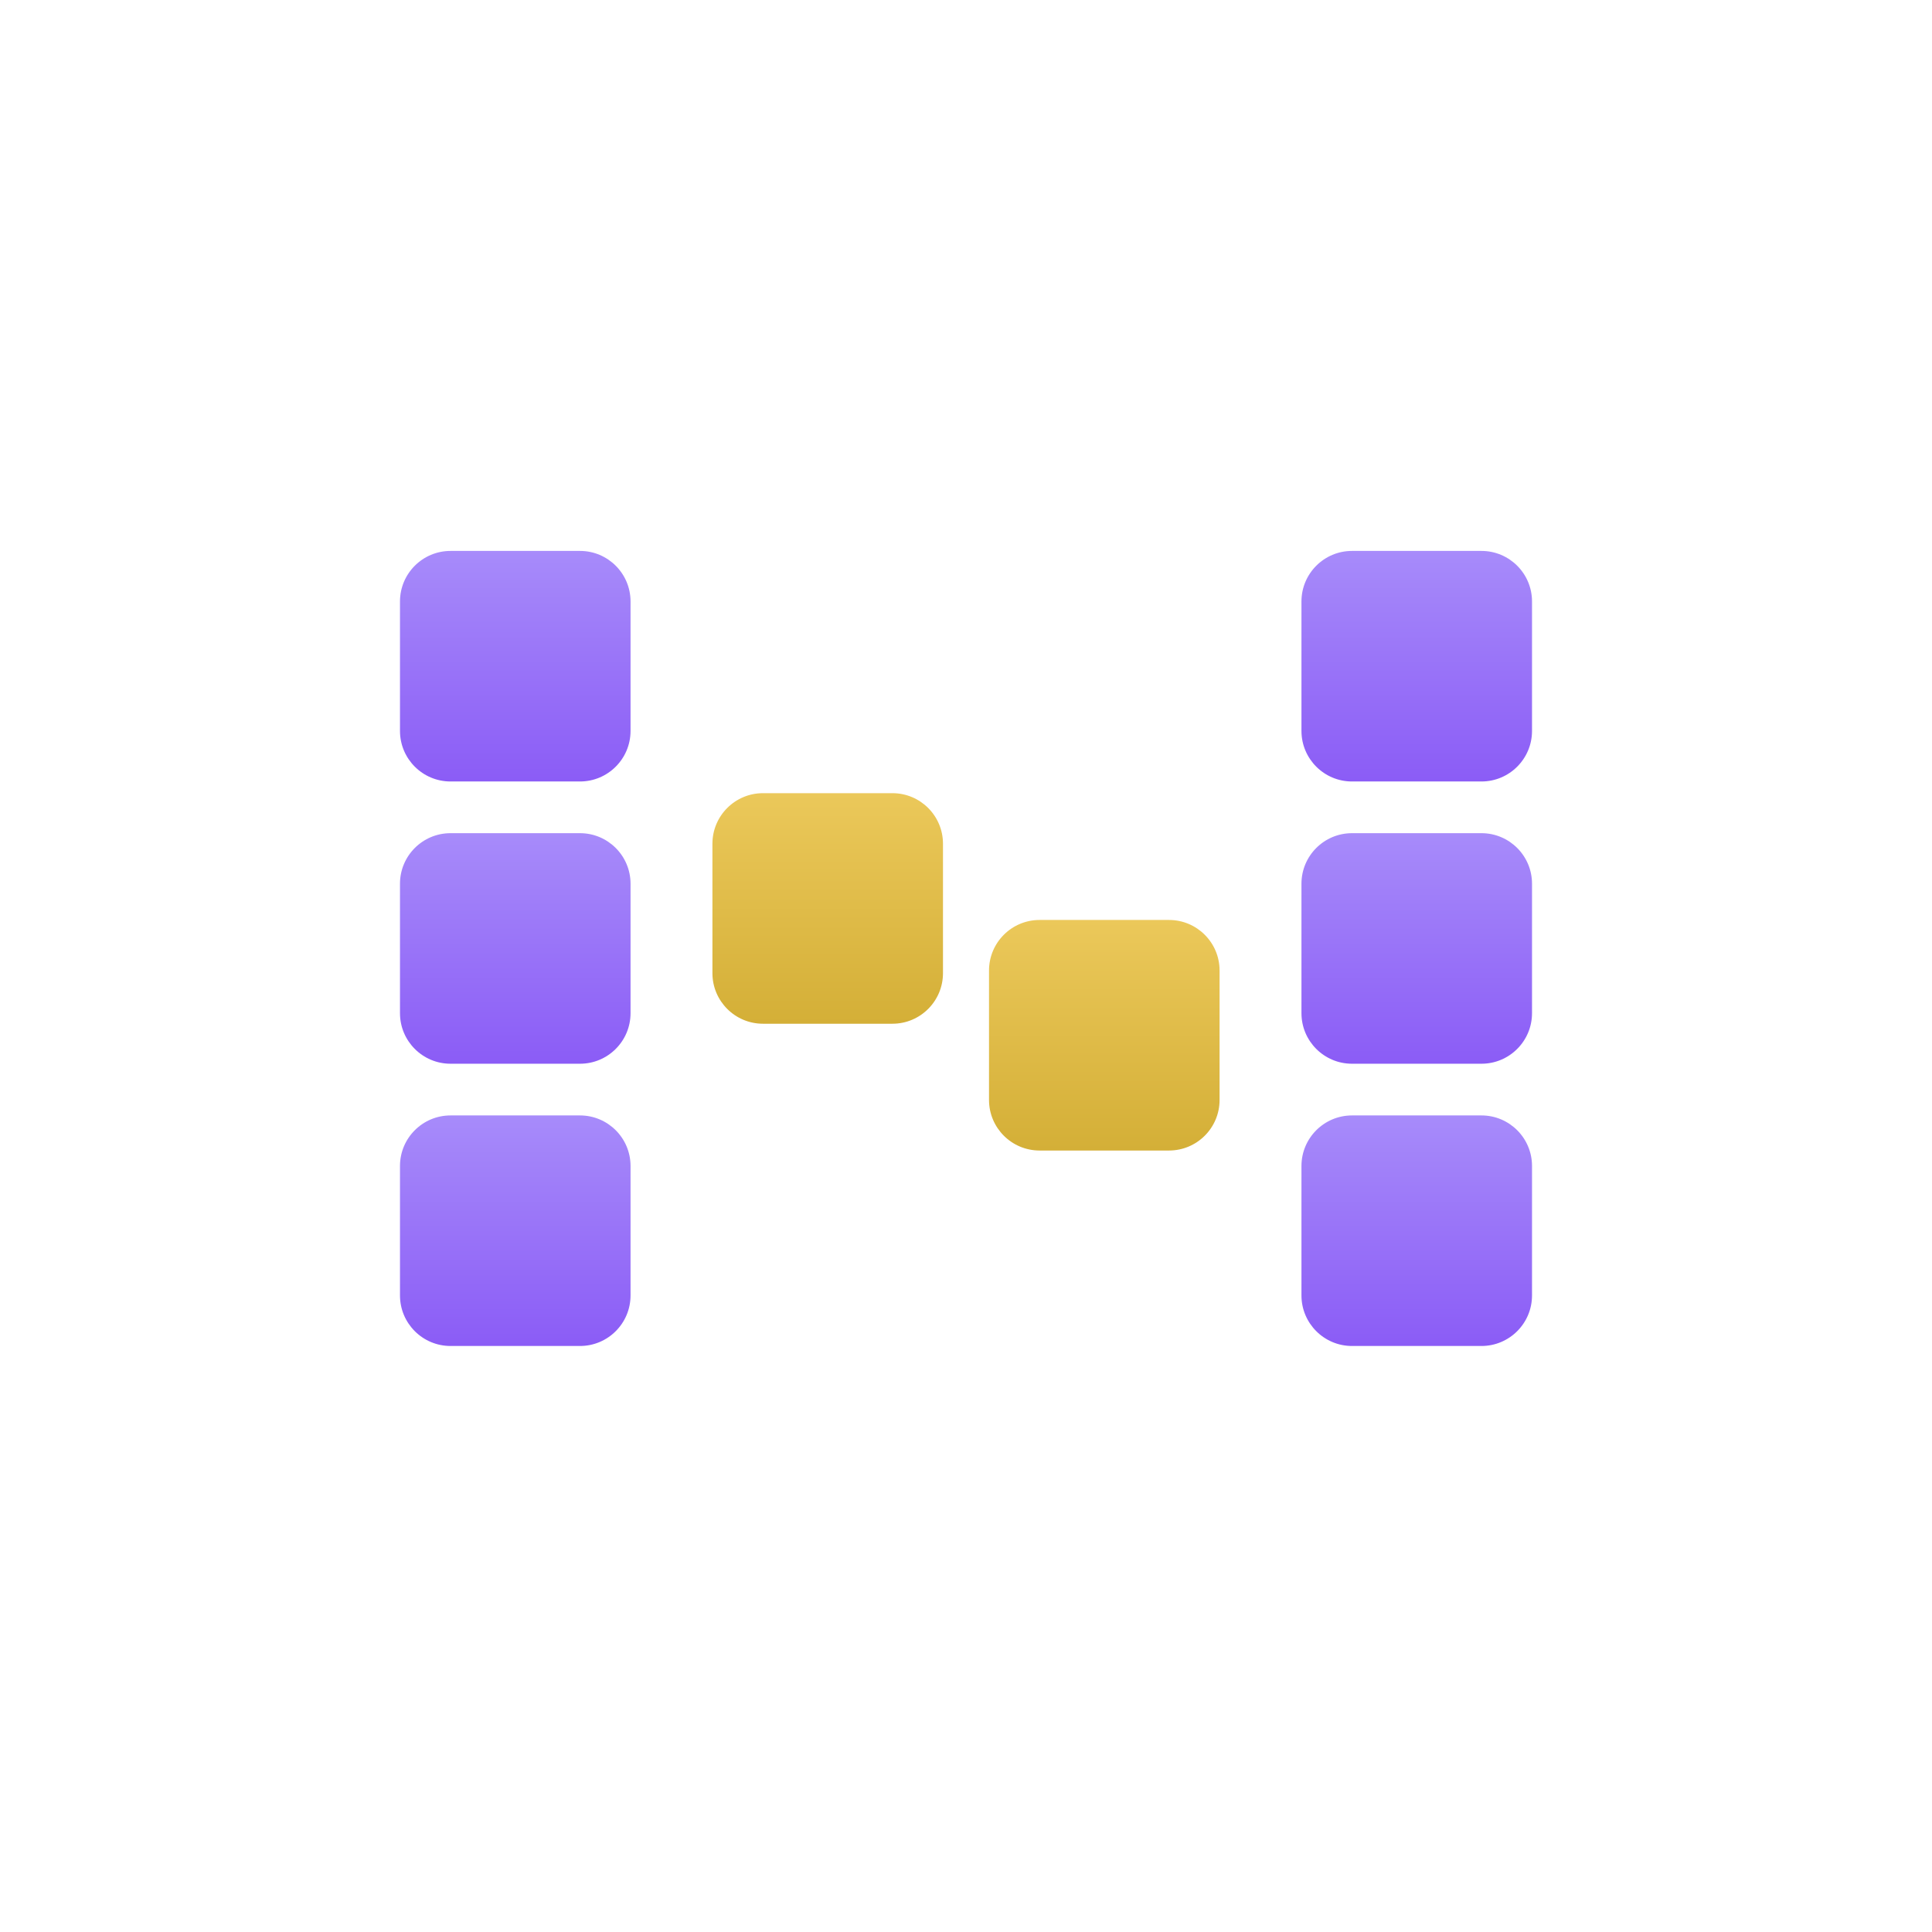
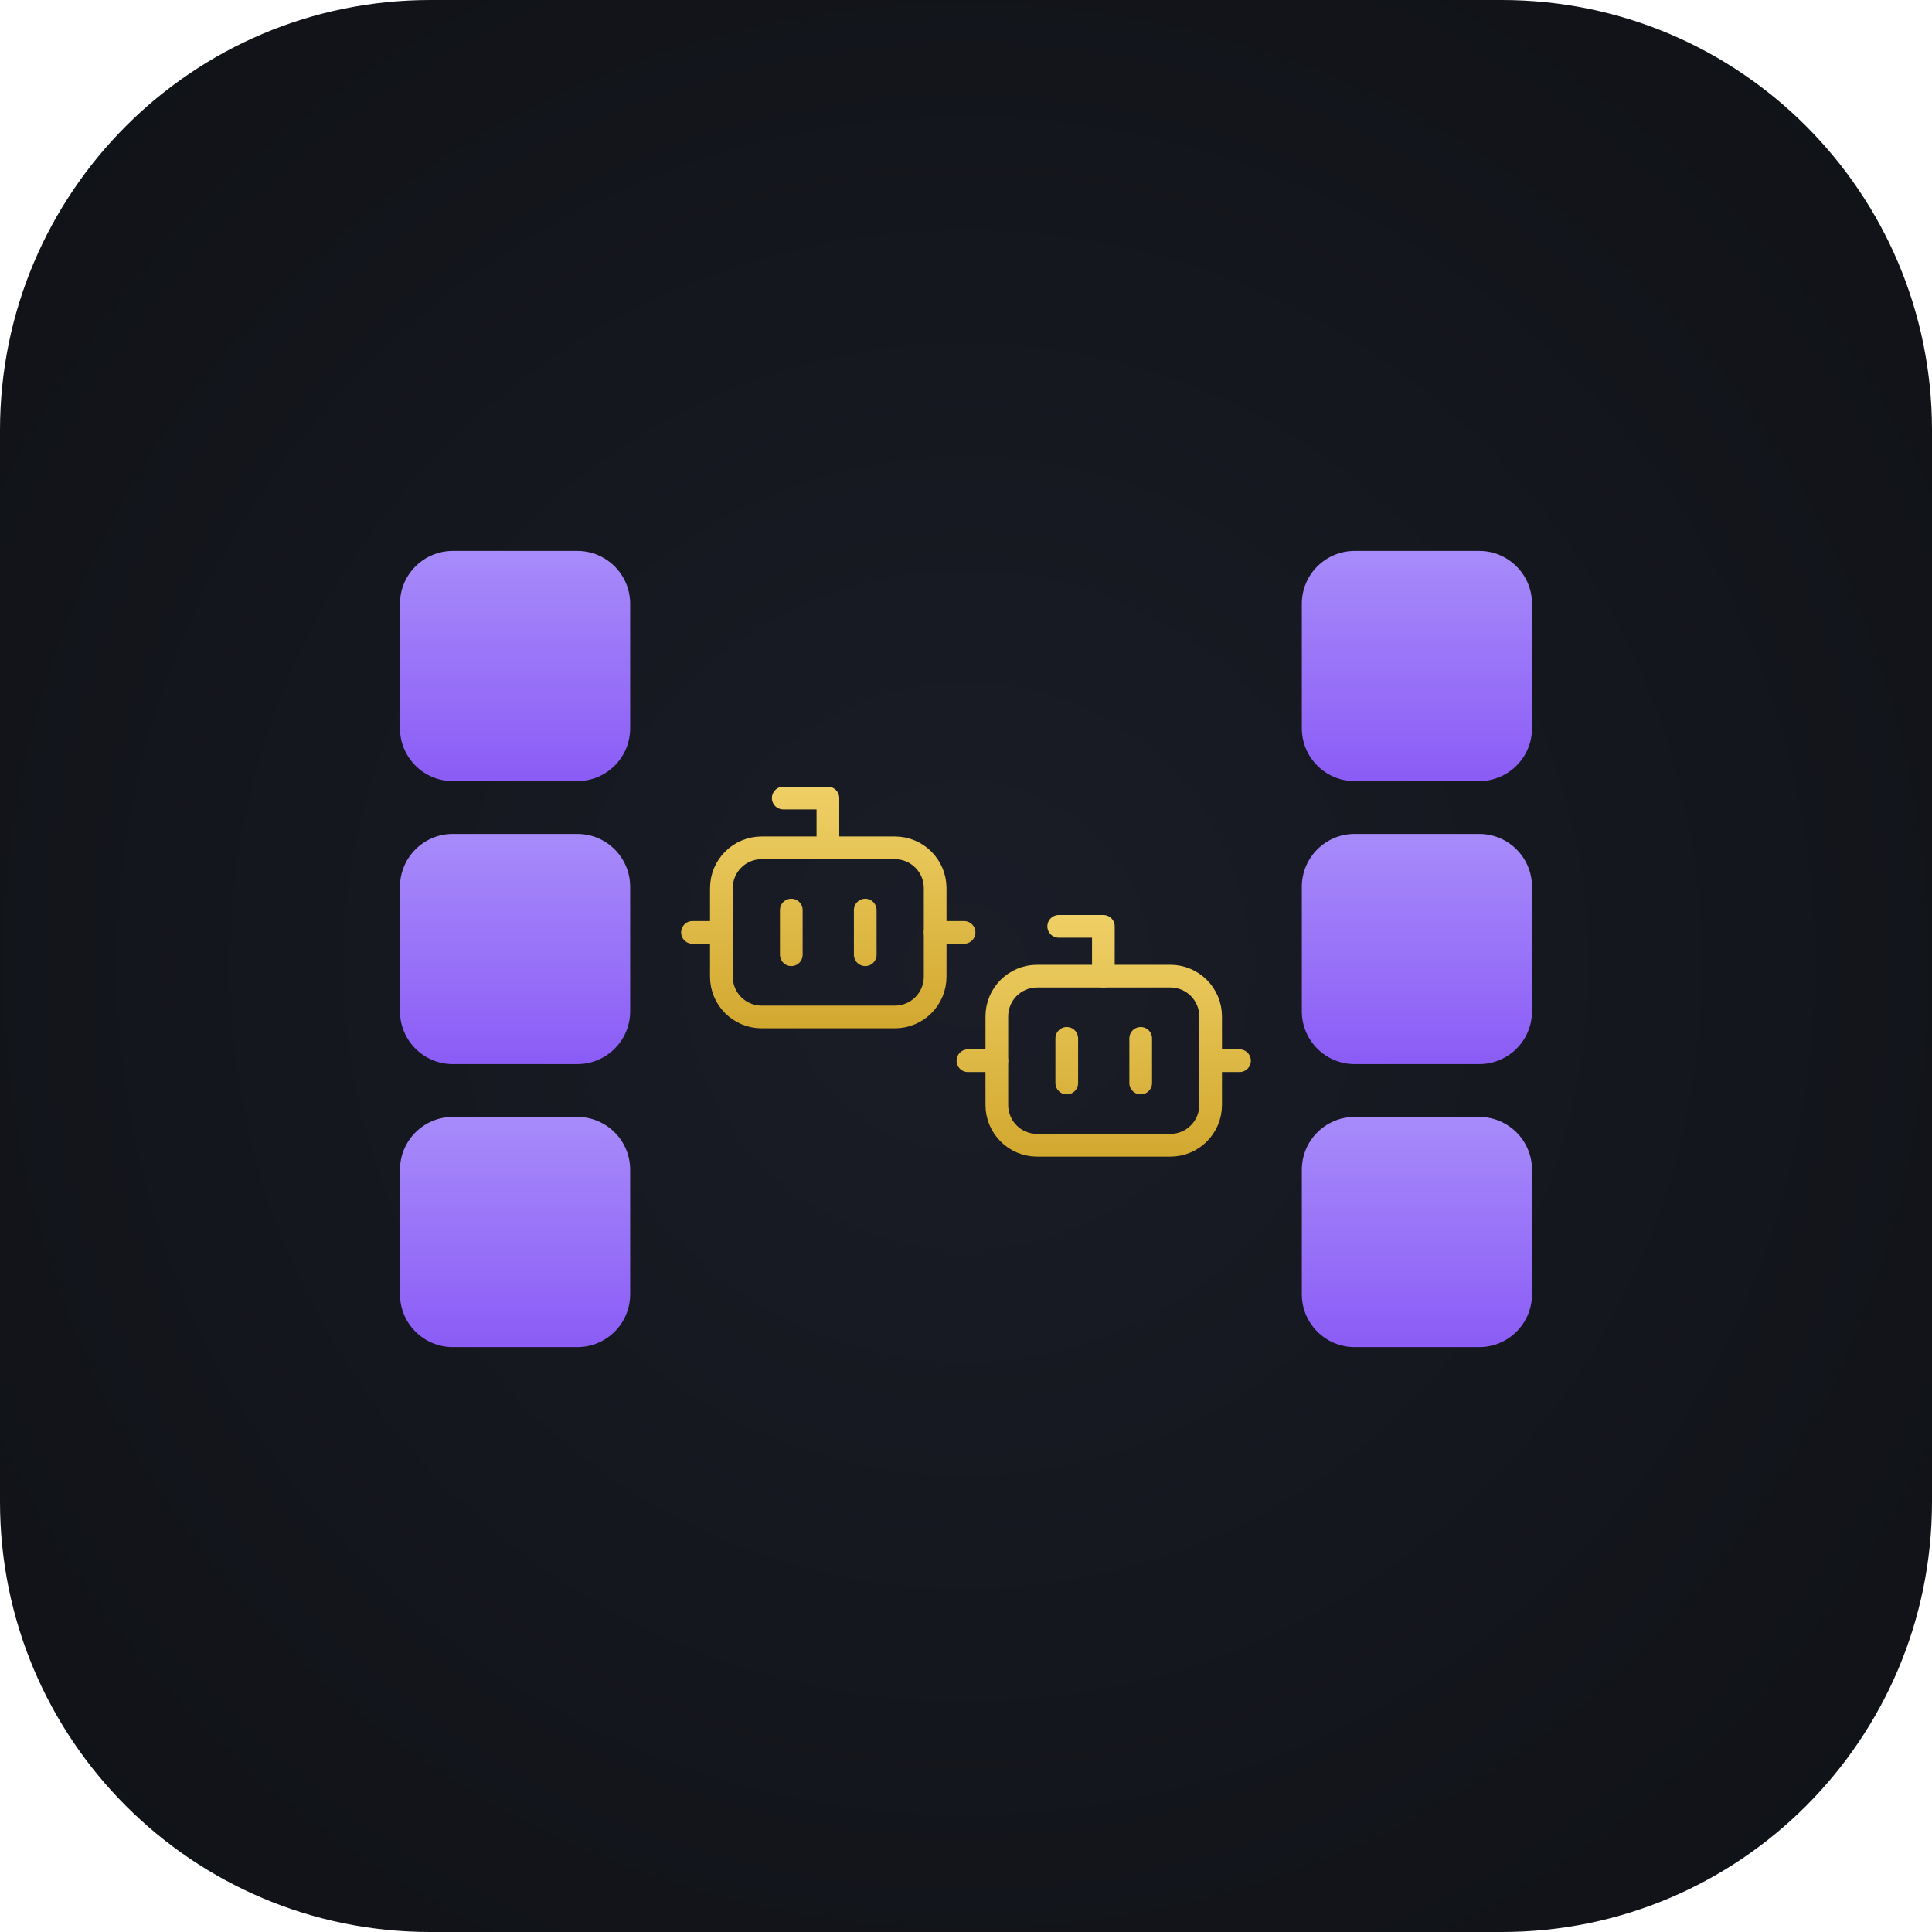
- <svg xmlns="http://www.w3.org/2000/svg" viewBox="0 0 512 512" width="512" height="512">
+ <svg xmlns="http://www.w3.org/2000/svg" viewBox="0 0 512 512" role="img" aria-label="Naje AI">
  <defs>
-     <linearGradient id="gV" x1="0" y1="0" x2="0" y2="1">
+     <linearGradient id="gold" gradientUnits="userSpaceOnUse" x1="0" y1="47" x2="0" y2="707">
+       <stop offset="0%" stop-color="#EFD066" />
+       <stop offset="100%" stop-color="#D2A82F" />
+     </linearGradient>
+     <linearGradient id="violet" x1="0" y1="0" x2="0" y2="1">
      <stop offset="0%" stop-color="#A78BFA" />
      <stop offset="100%" stop-color="#8B5CF6" />
    </linearGradient>
-     <linearGradient id="gG" x1="0" y1="0" x2="0" y2="1">
-       <stop offset="0%" stop-color="#EBC85A" />
-       <stop offset="100%" stop-color="#D4AF37" />
-     </linearGradient>
-     <radialGradient id="bgG" cx="50%" cy="34%" r="72%">
-       <stop offset="0%" stop-color="#181B26" />
-       <stop offset="100%" stop-color="#0E0F13" />
+     <radialGradient id="bg" cx="256" cy="256" r="360" gradientUnits="userSpaceOnUse">
+       <stop offset="0%" stop-color="#1A1D27" />
+       <stop offset="100%" stop-color="#0F1115" />
    </radialGradient>
  </defs>
-   <rect x="106.0" y="146.0" width="61.1" height="61.1" rx="13.4" fill="url(#gV)" />
-   <rect x="106.0" y="220.8" width="61.1" height="61.1" rx="13.4" fill="url(#gV)" />
-   <rect x="106.0" y="295.6" width="61.1" height="61.1" rx="13.4" fill="url(#gV)" />
-   <rect x="344.9" y="146.0" width="61.1" height="61.1" rx="13.4" fill="url(#gV)" />
-   <rect x="344.9" y="220.8" width="61.1" height="61.1" rx="13.4" fill="url(#gV)" />
-   <rect x="344.9" y="295.6" width="61.1" height="61.1" rx="13.4" fill="url(#gV)" />
-   <rect x="188.8" y="210.2" width="61.1" height="61.1" rx="13.4" fill="url(#gG)" />
-   <rect x="262.1" y="243.8" width="61.1" height="61.1" rx="13.4" fill="url(#gG)" />
+   <rect width="512" height="512" rx="114" fill="url(#bg)" />
+   <rect x="106" y="146" width="61" height="61" rx="14" fill="url(#violet)" />
+   <rect x="106" y="221" width="61" height="61" rx="14" fill="url(#violet)" />
+   <rect x="106" y="296" width="61" height="61" rx="14" fill="url(#violet)" />
+   <rect x="345" y="146" width="61" height="61" rx="14" fill="url(#violet)" />
+   <rect x="345" y="221" width="61" height="61" rx="14" fill="url(#violet)" />
+   <rect x="345" y="296" width="61" height="61" rx="14" fill="url(#violet)" />
+   <g transform="translate(219.5,240.5) scale(0.09701) translate(-445,-377)" fill="none" stroke="url(#gold)" stroke-width="62" stroke-linecap="round" stroke-linejoin="round">
+     <rect x="153" y="214" width="584" height="462" rx="110" />
+     <line x1="344" y1="384" x2="344" y2="506" />
+     <line x1="546" y1="384" x2="546" y2="506" />
+     <line x1="74" y1="445" x2="153" y2="445" />
+     <line x1="737" y1="445" x2="816" y2="445" />
+     <path d="M322 78H444V214" />
+   </g>
+   <g transform="translate(292.5,274.5) scale(0.09701) translate(-445,-377)" fill="none" stroke="url(#gold)" stroke-width="62" stroke-linecap="round" stroke-linejoin="round">
+     <rect x="153" y="214" width="584" height="462" rx="110" />
+     <line x1="344" y1="384" x2="344" y2="506" />
+     <line x1="546" y1="384" x2="546" y2="506" />
+     <line x1="74" y1="445" x2="153" y2="445" />
+     <line x1="737" y1="445" x2="816" y2="445" />
+     <path d="M322 78H444V214" />
+   </g>
</svg>
